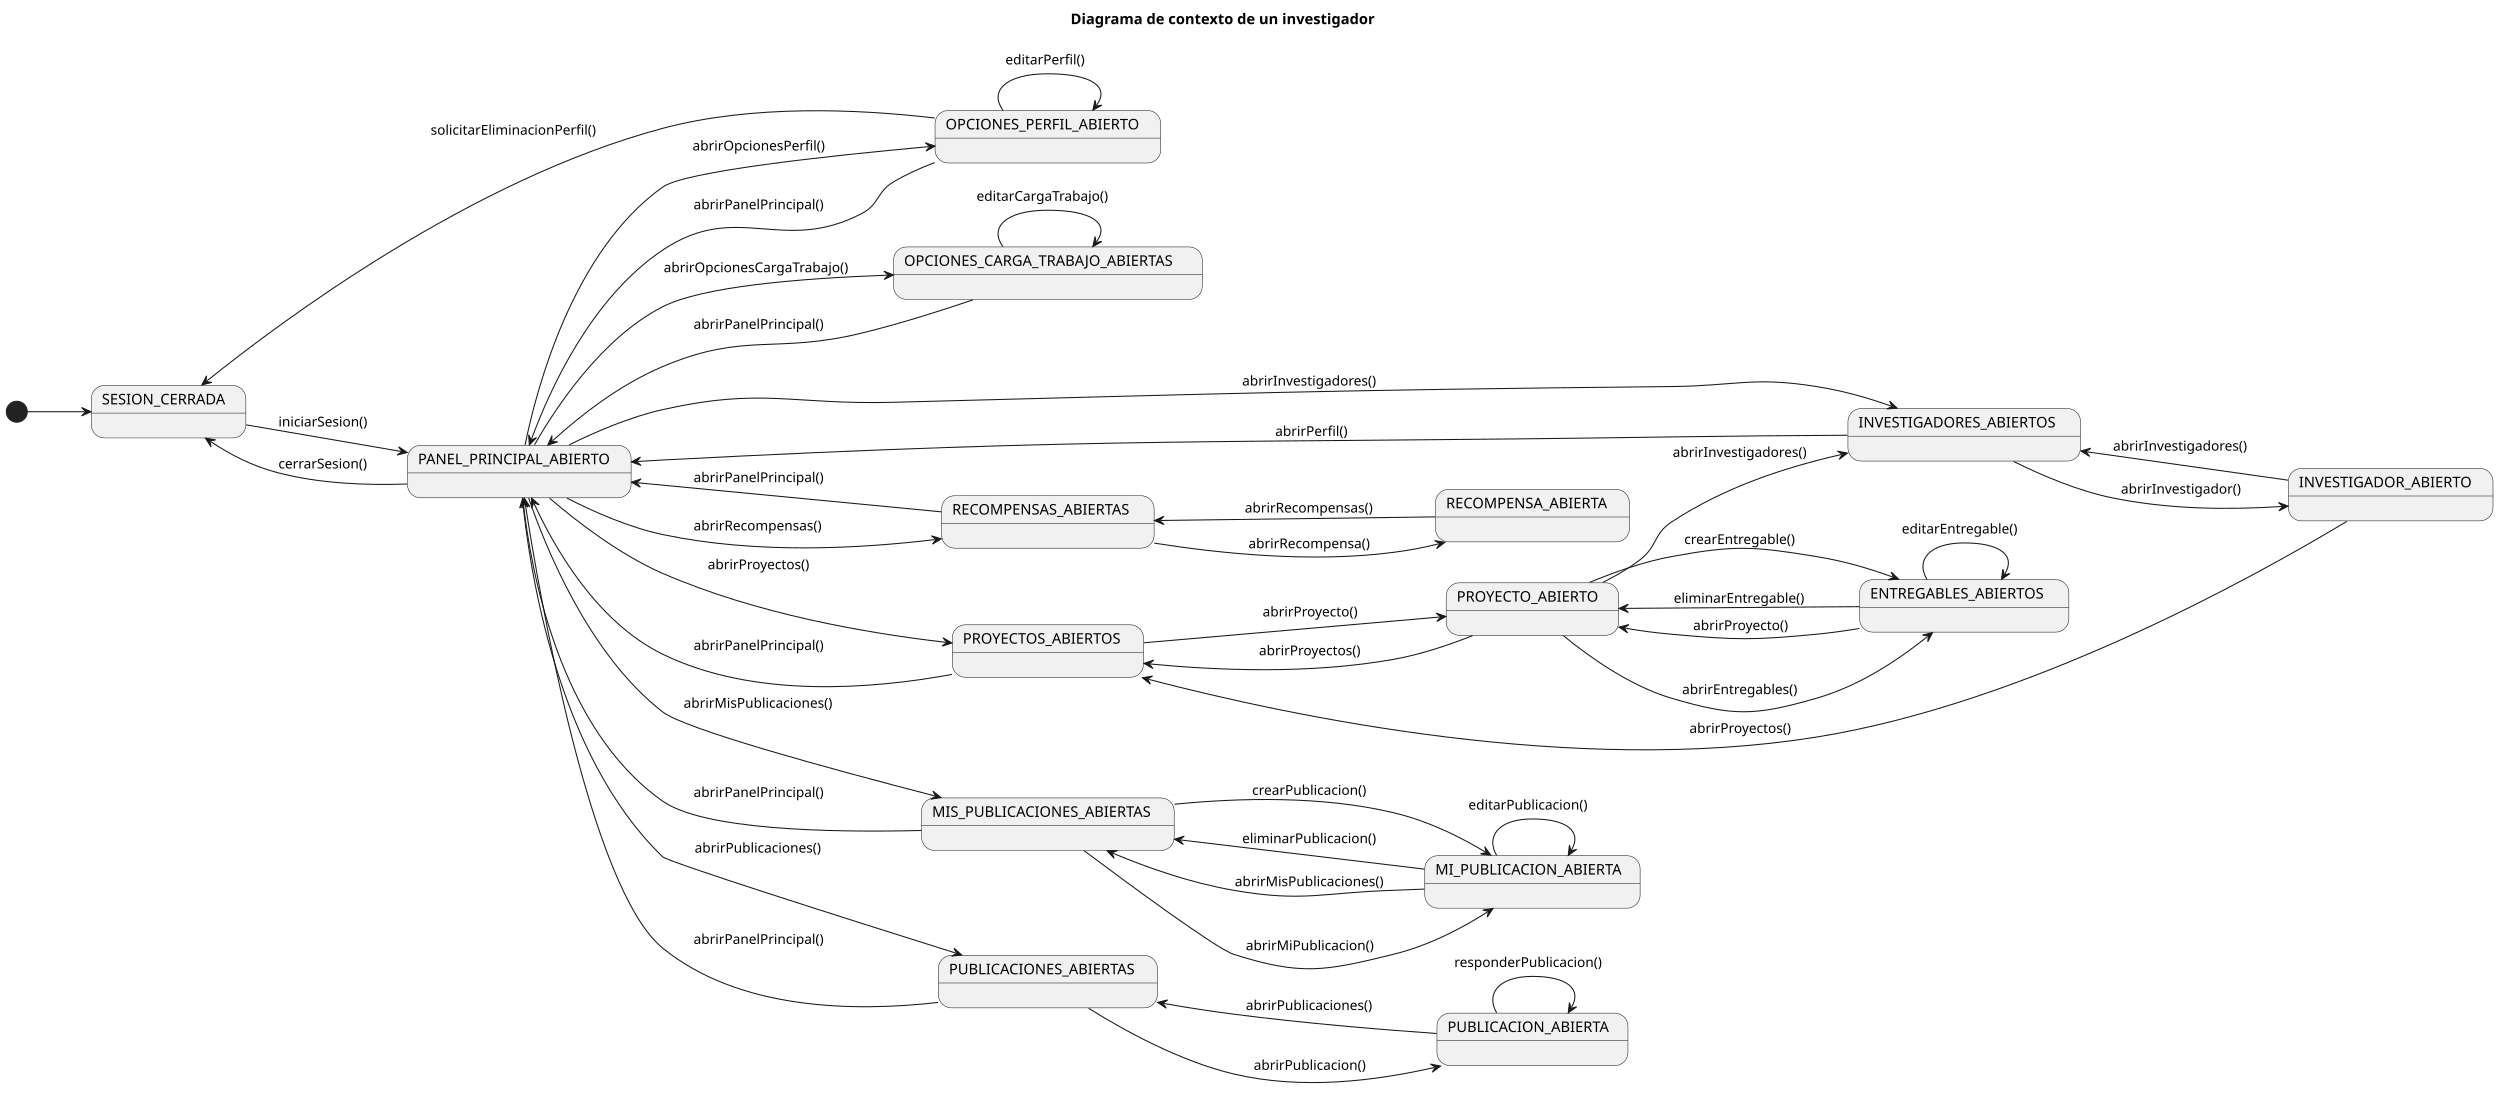
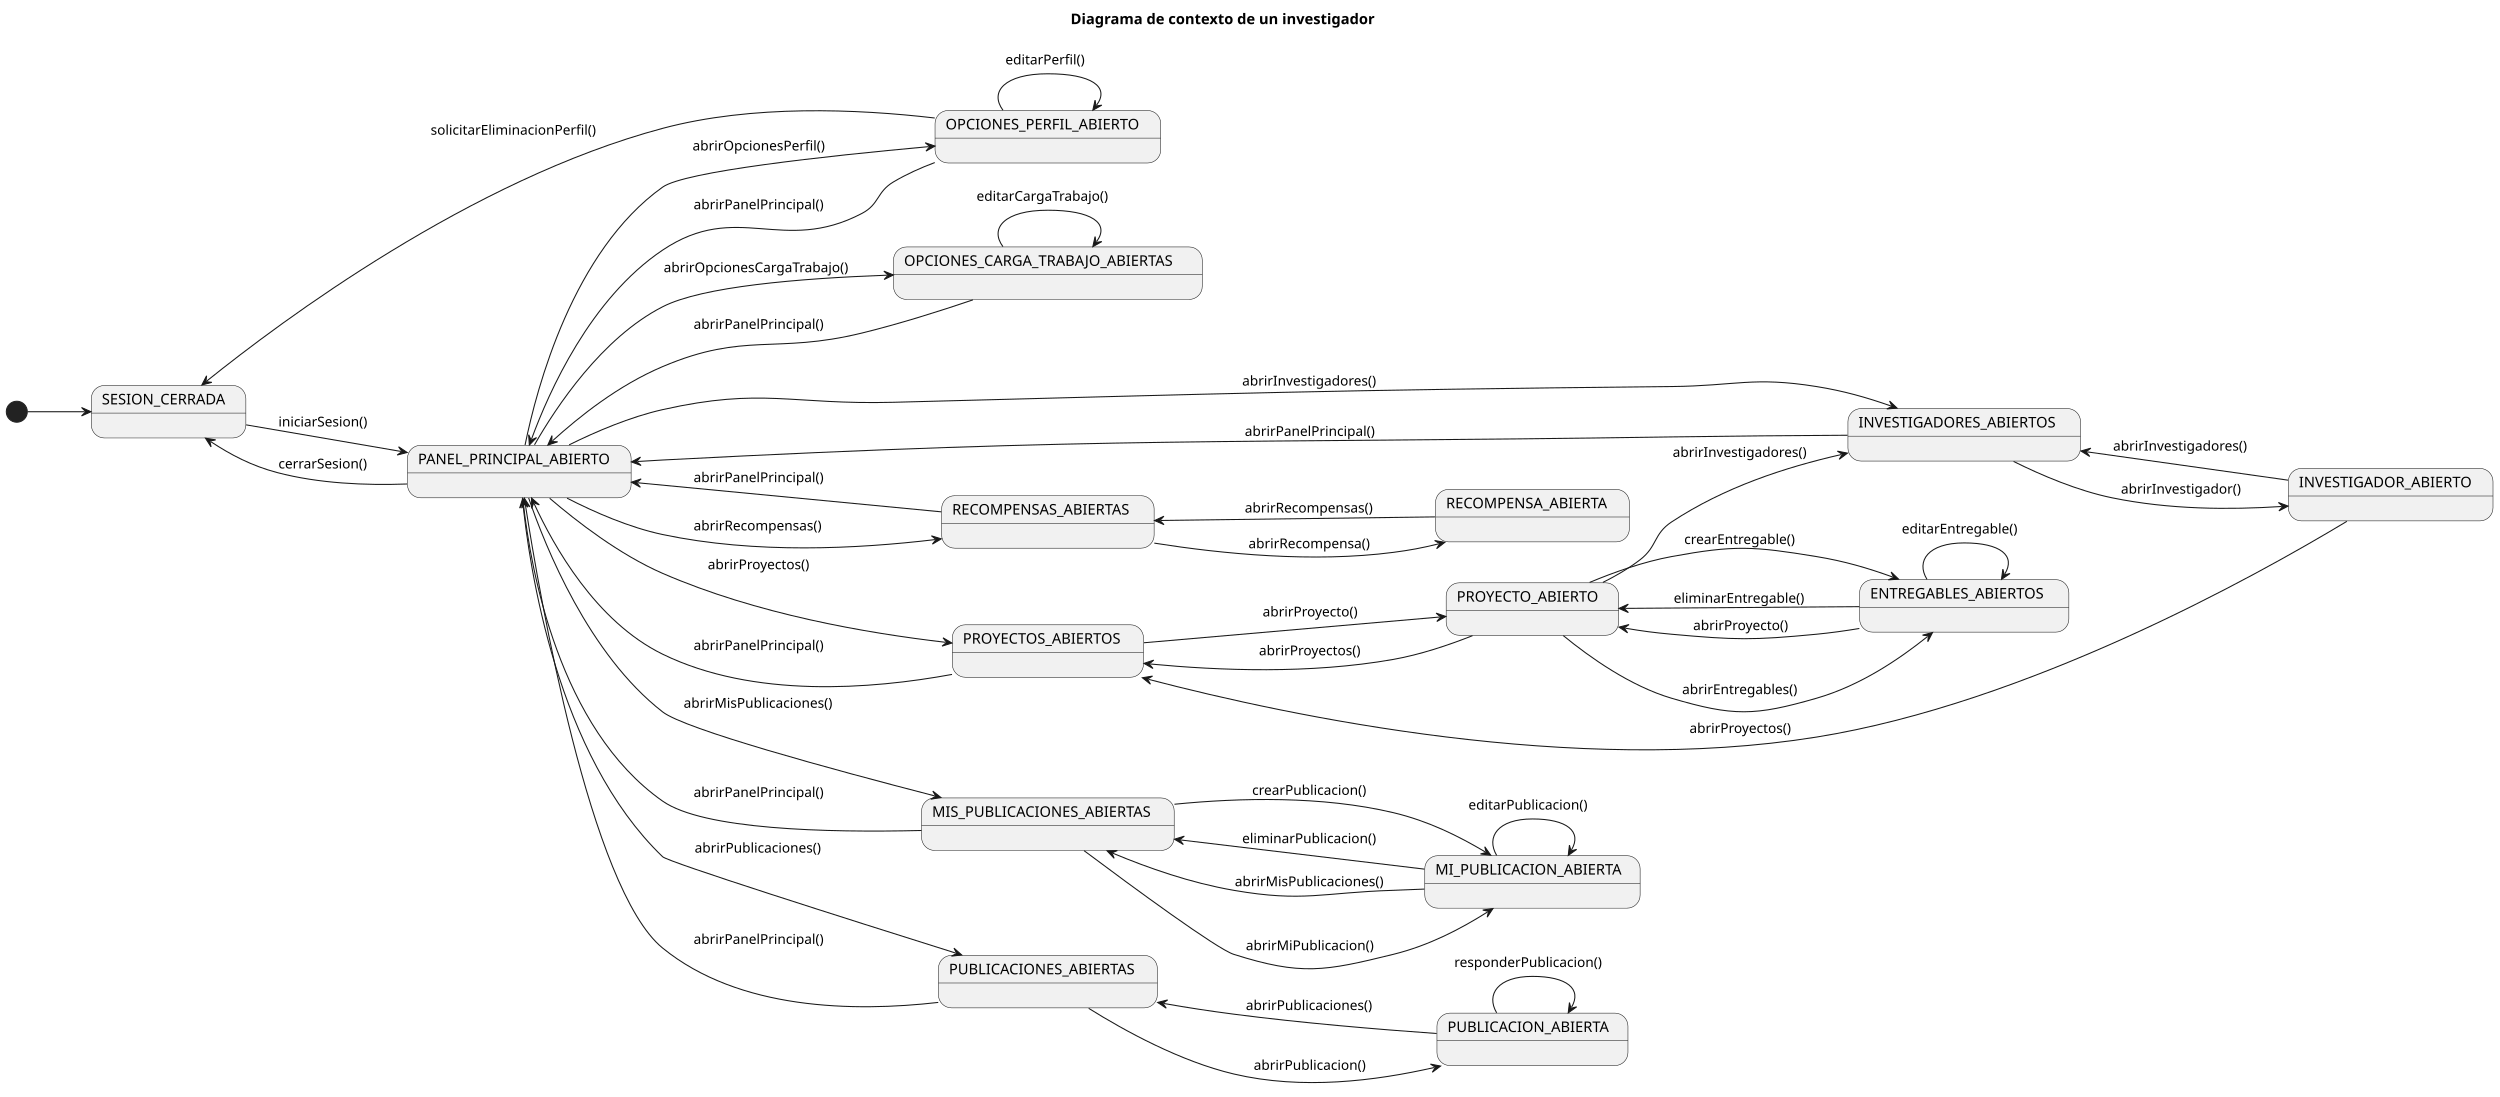
<svg xmlns="http://www.w3.org/2000/svg" contentStyleType="text/css" data-diagram-type="STATE" height="1045px" preserveAspectRatio="none" style="width:2382px;height:1045px;background:#FFFFFF;" version="1.1" viewBox="0 0 2382 1045" width="2382px" zoomAndPan="magnify">
  <defs />
  <g>
    <g class="title" data-source-line="1">
      <text fill="#000000" font-family="sans-serif" font-size="14" font-weight="bold" lengthAdjust="spacing" textLength="328.248" x="1020.041" y="22.995">Diagrama de contexto de un investigador</text>
    </g>
    <ellipse cx="16" cy="392.297" fill="#222222" rx="10" ry="10" style="stroke:#222222;stroke-width:1;" />
    <g id="SESION_CERRADA">
      <rect fill="#F1F1F1" height="50" rx="12.5" ry="12.5" style="stroke:#181818;stroke-width:0.5;" width="147.251" x="87" y="367.297" />
      <line style="stroke:#181818;stroke-width:0.5;" x1="87" x2="234.251" y1="393.594" y2="393.594" />
      <text fill="#000000" font-family="sans-serif" font-size="14" lengthAdjust="spacing" textLength="127.251" x="97" y="385.292">SESION_CERRADA</text>
    </g>
    <g id="PANEL_PRINCIPAL_ABIERTO">
      <rect fill="#F1F1F1" height="50" rx="12.5" ry="12.5" style="stroke:#181818;stroke-width:0.5;" width="213.088" x="388.25" y="424.297" />
      <line style="stroke:#181818;stroke-width:0.5;" x1="388.25" x2="601.338" y1="450.594" y2="450.594" />
      <text fill="#000000" font-family="sans-serif" font-size="14" lengthAdjust="spacing" textLength="193.088" x="398.25" y="442.292">PANEL_PRINCIPAL_ABIERTO</text>
    </g>
    <g id="OPCIONES_PERFIL_ABIERTO">
      <rect fill="#F1F1F1" height="50" rx="12.5" ry="12.5" style="stroke:#181818;stroke-width:0.5;" width="215.043" x="890.91" y="105.297" />
      <line style="stroke:#181818;stroke-width:0.5;" x1="890.91" x2="1105.953" y1="131.594" y2="131.594" />
      <text fill="#000000" font-family="sans-serif" font-size="14" lengthAdjust="spacing" textLength="195.043" x="900.91" y="123.292">OPCIONES_PERFIL_ABIERTO</text>
    </g>
    <g id="OPCIONES_CARGA_TRABAJO_ABIERTAS">
      <rect fill="#F1F1F1" height="50" rx="12.5" ry="12.5" style="stroke:#181818;stroke-width:0.5;" width="294.183" x="851.34" y="235.297" />
      <line style="stroke:#181818;stroke-width:0.5;" x1="851.34" x2="1145.523" y1="261.594" y2="261.594" />
      <text fill="#000000" font-family="sans-serif" font-size="14" lengthAdjust="spacing" textLength="274.183" x="861.34" y="253.292">OPCIONES_CARGA_TRABAJO_ABIERTAS</text>
    </g>
    <g id="PROYECTOS_ABIERTOS">
      <rect fill="#F1F1F1" height="50" rx="12.5" ry="12.5" style="stroke:#181818;stroke-width:0.5;" width="182.162" x="907.35" y="595.297" />
      <line style="stroke:#181818;stroke-width:0.5;" x1="907.35" x2="1089.512" y1="621.594" y2="621.594" />
      <text fill="#000000" font-family="sans-serif" font-size="14" lengthAdjust="spacing" textLength="162.162" x="917.35" y="613.292">PROYECTOS_ABIERTOS</text>
    </g>
    <g id="INVESTIGADORES_ABIERTOS">
      <rect fill="#F1F1F1" height="50" rx="12.5" ry="12.5" style="stroke:#181818;stroke-width:0.5;" width="221.619" x="1760.71" y="389.297" />
      <line style="stroke:#181818;stroke-width:0.5;" x1="1760.71" x2="1982.329" y1="415.594" y2="415.594" />
      <text fill="#000000" font-family="sans-serif" font-size="14" lengthAdjust="spacing" textLength="201.619" x="1770.71" y="407.292">INVESTIGADORES_ABIERTOS</text>
    </g>
    <g id="MIS_PUBLICACIONES_ABIERTAS">
      <rect fill="#F1F1F1" height="50" rx="12.5" ry="12.5" style="stroke:#181818;stroke-width:0.5;" width="240.698" x="878.08" y="760.297" />
      <line style="stroke:#181818;stroke-width:0.5;" x1="878.08" x2="1118.778" y1="786.594" y2="786.594" />
      <text fill="#000000" font-family="sans-serif" font-size="14" lengthAdjust="spacing" textLength="220.698" x="888.08" y="778.292">MIS_PUBLICACIONES_ABIERTAS</text>
    </g>
    <g id="PUBLICACIONES_ABIERTAS">
      <rect fill="#F1F1F1" height="50" rx="12.5" ry="12.5" style="stroke:#181818;stroke-width:0.5;" width="208.603" x="894.13" y="910.297" />
      <line style="stroke:#181818;stroke-width:0.5;" x1="894.13" x2="1102.734" y1="936.594" y2="936.594" />
      <text fill="#000000" font-family="sans-serif" font-size="14" lengthAdjust="spacing" textLength="188.603" x="904.13" y="928.292">PUBLICACIONES_ABIERTAS</text>
    </g>
    <g id="RECOMPENSAS_ABIERTAS">
      <rect fill="#F1F1F1" height="50" rx="12.5" ry="12.5" style="stroke:#181818;stroke-width:0.5;" width="202.458" x="897.2" y="472.297" />
      <line style="stroke:#181818;stroke-width:0.5;" x1="897.2" x2="1099.658" y1="498.594" y2="498.594" />
      <text fill="#000000" font-family="sans-serif" font-size="14" lengthAdjust="spacing" textLength="182.458" x="907.2" y="490.292">RECOMPENSAS_ABIERTAS</text>
    </g>
    <g id="PUBLICACION_ABIERTA">
      <rect fill="#F1F1F1" height="50" rx="12.5" ry="12.5" style="stroke:#181818;stroke-width:0.5;" width="181.984" x="1369.13" y="965.297" />
      <line style="stroke:#181818;stroke-width:0.5;" x1="1369.13" x2="1551.114" y1="991.594" y2="991.594" />
      <text fill="#000000" font-family="sans-serif" font-size="14" lengthAdjust="spacing" textLength="161.984" x="1379.13" y="983.292">PUBLICACION_ABIERTA</text>
    </g>
    <g id="MI_PUBLICACION_ABIERTA">
      <rect fill="#F1F1F1" height="50" rx="12.5" ry="12.5" style="stroke:#181818;stroke-width:0.5;" width="205.192" x="1357.52" y="815.297" />
      <line style="stroke:#181818;stroke-width:0.5;" x1="1357.52" x2="1562.712" y1="841.594" y2="841.594" />
      <text fill="#000000" font-family="sans-serif" font-size="14" lengthAdjust="spacing" textLength="185.192" x="1367.52" y="833.292">MI_PUBLICACION_ABIERTA</text>
    </g>
    <g id="PROYECTO_ABIERTO">
      <rect fill="#F1F1F1" height="50" rx="12.5" ry="12.5" style="stroke:#181818;stroke-width:0.5;" width="164.389" x="1377.92" y="555.297" />
      <line style="stroke:#181818;stroke-width:0.5;" x1="1377.92" x2="1542.309" y1="581.594" y2="581.594" />
      <text fill="#000000" font-family="sans-serif" font-size="14" lengthAdjust="spacing" textLength="144.389" x="1387.92" y="573.292">PROYECTO_ABIERTO</text>
    </g>
    <g id="RECOMPENSA_ABIERTA">
      <rect fill="#F1F1F1" height="50" rx="12.5" ry="12.5" style="stroke:#181818;stroke-width:0.5;" width="184.685" x="1367.78" y="466.297" />
      <line style="stroke:#181818;stroke-width:0.5;" x1="1367.78" x2="1552.465" y1="492.594" y2="492.594" />
      <text fill="#000000" font-family="sans-serif" font-size="14" lengthAdjust="spacing" textLength="164.685" x="1377.78" y="484.292">RECOMPENSA_ABIERTA</text>
    </g>
    <g id="ENTREGABLES_ABIERTOS">
      <rect fill="#F1F1F1" height="50" rx="12.5" ry="12.5" style="stroke:#181818;stroke-width:0.5;" width="199.348" x="1771.85" y="552.297" />
      <line style="stroke:#181818;stroke-width:0.5;" x1="1771.85" x2="1971.198" y1="578.594" y2="578.594" />
      <text fill="#000000" font-family="sans-serif" font-size="14" lengthAdjust="spacing" textLength="179.348" x="1781.85" y="570.292">ENTREGABLES_ABIERTOS</text>
    </g>
    <g id="INVESTIGADOR_ABIERTO">
      <rect fill="#F1F1F1" height="50" rx="12.5" ry="12.5" style="stroke:#181818;stroke-width:0.5;" width="195" x="2180.33" y="446.297" />
      <line style="stroke:#181818;stroke-width:0.5;" x1="2180.33" x2="2375.33" y1="472.594" y2="472.594" />
      <text fill="#000000" font-family="sans-serif" font-size="14" lengthAdjust="spacing" textLength="175" x="2190.33" y="464.292">INVESTIGADOR_ABIERTO</text>
    </g>
    <g class="link" data-entity-1=".start." data-entity-2="SESION_CERRADA" data-link-type="dependency" data-source-line="5" data-uid="lnk4" id="link_.start._SESION_CERRADA">
      <path d="M26.36,392.297 C39,392.297 56.73,392.297 80.69,392.297" fill="none" id="*start*-to-SESION_CERRADA" style="stroke:#181818;stroke-width:1;" />
      <polygon fill="#181818" points="86.69,392.297,77.69,388.297,81.69,392.297,77.69,396.297,86.69,392.297" style="stroke:#181818;stroke-width:1;" />
    </g>
    <g class="link" data-entity-1="SESION_CERRADA" data-entity-2="PANEL_PRINCIPAL_ABIERTO" data-link-type="dependency" data-source-line="6" data-uid="lnk6" id="link_SESION_CERRADA_PANEL_PRINCIPAL_ABIERTO">
      <path d="M234.52,404.807 C279.5,412.527 332.036,421.543 382.056,430.123" fill="none" id="SESION_CERRADA-to-PANEL_PRINCIPAL_ABIERTO" style="stroke:#181818;stroke-width:1;" />
      <polygon fill="#181818" points="387.97,431.137,379.776,425.673,383.042,430.292,378.423,433.558,387.97,431.137" style="stroke:#181818;stroke-width:1;" />
      <text fill="#000000" font-family="sans-serif" font-size="13" lengthAdjust="spacing" textLength="92.504" x="265.25" y="406.364">iniciarSesion()</text>
    </g>
    <g class="link" data-entity-1="PANEL_PRINCIPAL_ABIERTO" data-entity-2="SESION_CERRADA" data-link-type="dependency" data-source-line="7" data-uid="lnk7" id="link_PANEL_PRINCIPAL_ABIERTO_SESION_CERRADA">
      <path d="M387.79,461.157 C348.42,462.597 303.76,460.687 264.25,450.297 C239.71,443.847 219.876,433.329 200.786,420.799" fill="none" id="PANEL_PRINCIPAL_ABIERTO-to-SESION_CERRADA" style="stroke:#181818;stroke-width:1;" />
      <polygon fill="#181818" points="195.77,417.507,201.099,425.789,199.95,420.25,205.489,419.101,195.77,417.507" style="stroke:#181818;stroke-width:1;" />
      <text fill="#000000" font-family="sans-serif" font-size="13" lengthAdjust="spacing" textLength="92.117" x="265.25" y="446.364">cerrarSesion()</text>
    </g>
    <g class="link" data-entity-1="PANEL_PRINCIPAL_ABIERTO" data-entity-2="OPCIONES_PERFIL_ABIERTO" data-link-type="dependency" data-source-line="9" data-uid="lnk9" id="link_PANEL_PRINCIPAL_ABIERTO_OPCIONES_PERFIL_ABIERTO">
      <path d="M500.28,424.007 C511.46,369.087 546.06,239.017 631.34,178.297 C652.26,163.407 784.465,148.893 884.905,139.713" fill="none" id="PANEL_PRINCIPAL_ABIERTO-to-OPCIONES_PERFIL_ABIERTO" style="stroke:#181818;stroke-width:1;" />
      <polygon fill="#181818" points="890.88,139.167,881.553,136.003,885.901,139.622,882.281,143.969,890.88,139.167" style="stroke:#181818;stroke-width:1;" />
      <text fill="#000000" font-family="sans-serif" font-size="13" lengthAdjust="spacing" textLength="133.853" x="659.84" y="143.364">abrirOpcionesPerfil()</text>
    </g>
    <g class="link" data-entity-1="OPCIONES_PERFIL_ABIERTO" data-entity-2="PANEL_PRINCIPAL_ABIERTO" data-link-type="dependency" data-source-line="21" data-uid="lnk24" id="link_OPCIONES_PERFIL_ABIERTO_PANEL_PRINCIPAL_ABIERTO">
      <path d="M890.64,154.897 C876.96,159.997 863.5,166.077 851.34,173.297 C835.13,182.927 838.03,194.527 821.34,203.297 C745.33,243.237 702.64,190.457 631.34,238.297 C562.46,284.517 523.117,373.158 506.428,418.378" fill="none" id="OPCIONES_PERFIL_ABIERTO-to-PANEL_PRINCIPAL_ABIERTO" style="stroke:#181818;stroke-width:1;" />
      <polygon fill="#181818" points="504.35,424.007,511.219,416.949,506.081,419.316,503.714,414.179,504.35,424.007" style="stroke:#181818;stroke-width:1;" />
      <text fill="#000000" font-family="sans-serif" font-size="13" lengthAdjust="spacing" textLength="131.942" x="660.84" y="199.364">abrirPanelPrincipal()</text>
    </g>
    <g class="link" data-entity-1="PANEL_PRINCIPAL_ABIERTO" data-entity-2="OPCIONES_CARGA_TRABAJO_ABIERTAS" data-link-type="dependency" data-source-line="10" data-uid="lnk11" id="link_PANEL_PRINCIPAL_ABIERTO_OPCIONES_CARGA_TRABAJO_ABIERTAS">
      <path d="M509.28,423.807 C530.07,387.447 573.64,321.817 631.34,292.297 C669.11,272.977 760.454,265.317 845.264,262.197" fill="none" id="PANEL_PRINCIPAL_ABIERTO-to-OPCIONES_CARGA_TRABAJO_ABIERTAS" style="stroke:#181818;stroke-width:1;" />
      <polygon fill="#181818" points="851.26,261.977,842.119,258.31,846.263,262.161,842.413,266.305,851.26,261.977" style="stroke:#181818;stroke-width:1;" />
      <text fill="#000000" font-family="sans-serif" font-size="13" lengthAdjust="spacing" textLength="188.513" x="632.34" y="259.364">abrirOpcionesCargaTrabajo()</text>
    </g>
    <g class="link" data-entity-1="OPCIONES_CARGA_TRABAJO_ABIERTAS" data-entity-2="PANEL_PRINCIPAL_ABIERTO" data-link-type="dependency" data-source-line="24" data-uid="lnk26" id="link_OPCIONES_CARGA_TRABAJO_ABIERTAS_PANEL_PRINCIPAL_ABIERTO">
      <path d="M926.99,285.707 C895.05,296.557 856.61,308.667 821.34,317.297 C738.16,337.647 710.17,315.857 631.34,349.297 C589.07,367.227 552.118,396.75 526.418,420.02" fill="none" id="OPCIONES_CARGA_TRABAJO_ABIERTAS-to-PANEL_PRINCIPAL_ABIERTO" style="stroke:#181818;stroke-width:1;" />
      <polygon fill="#181818" points="521.97,424.047,531.326,420.971,525.676,420.691,525.957,415.041,521.97,424.047" style="stroke:#181818;stroke-width:1;" />
      <text fill="#000000" font-family="sans-serif" font-size="13" lengthAdjust="spacing" textLength="131.942" x="660.84" y="313.364">abrirPanelPrincipal()</text>
    </g>
    <g class="link" data-entity-1="PANEL_PRINCIPAL_ABIERTO" data-entity-2="PROYECTOS_ABIERTOS" data-link-type="dependency" data-source-line="11" data-uid="lnk13" id="link_PANEL_PRINCIPAL_ABIERTO_PROYECTOS_ABIERTOS">
      <path d="M523.74,474.757 C549.72,497.037 590.47,528.527 631.34,546.297 C720.53,585.097 824.93,603.143 901.03,612.003" fill="none" id="PANEL_PRINCIPAL_ABIERTO-to-PROYECTOS_ABIERTOS" style="stroke:#181818;stroke-width:1;" />
      <polygon fill="#181818" points="906.99,612.697,898.513,607.683,902.024,612.119,897.588,615.629,906.99,612.697" style="stroke:#181818;stroke-width:1;" />
      <text fill="#000000" font-family="sans-serif" font-size="13" lengthAdjust="spacing" textLength="104.463" x="674.34" y="542.364">abrirProyectos()</text>
    </g>
    <g class="link" data-entity-1="PROYECTOS_ABIERTOS" data-entity-2="PANEL_PRINCIPAL_ABIERTO" data-link-type="dependency" data-source-line="39" data-uid="lnk41" id="link_PROYECTOS_ABIERTOS_PANEL_PRINCIPAL_ABIERTO">
      <path d="M907.09,642.597 C829.82,656.787 717.71,665.507 631.34,623.297 C567.52,592.117 527.534,520.215 508.964,479.975" fill="none" id="PROYECTOS_ABIERTOS-to-PANEL_PRINCIPAL_ABIERTO" style="stroke:#181818;stroke-width:1;" />
      <polygon fill="#181818" points="506.45,474.527,506.589,484.375,508.545,479.067,513.853,481.023,506.45,474.527" style="stroke:#181818;stroke-width:1;" />
      <text fill="#000000" font-family="sans-serif" font-size="13" lengthAdjust="spacing" textLength="131.942" x="660.84" y="619.364">abrirPanelPrincipal()</text>
    </g>
    <g class="link" data-entity-1="PANEL_PRINCIPAL_ABIERTO" data-entity-2="INVESTIGADORES_ABIERTOS" data-link-type="dependency" data-source-line="12" data-uid="lnk15" id="link_PANEL_PRINCIPAL_ABIERTO_INVESTIGADORES_ABIERTOS">
      <path d="M542.29,423.837 C567.78,411.227 600.42,397.257 631.34,390.297 C726.78,368.837 753.54,385.847 851.34,383.297 C1180.79,374.727 1263.16,371.637 1592.71,368.297 C1654.04,367.677 1670.15,358.597 1730.71,368.297 C1756.45,372.427 1778.208,378.582 1801.888,386.882" fill="none" id="PANEL_PRINCIPAL_ABIERTO-to-INVESTIGADORES_ABIERTOS" style="stroke:#181818;stroke-width:1;" />
      <polygon fill="#181818" points="1807.55,388.867,1800.38,382.115,1802.832,387.213,1797.734,389.665,1807.55,388.867" style="stroke:#181818;stroke-width:1;" />
      <text fill="#000000" font-family="sans-serif" font-size="13" lengthAdjust="spacing" textLength="136.449" x="1183.52" y="367.364">abrirInvestigadores()</text>
    </g>
    <g class="link" data-entity-1="INVESTIGADORES_ABIERTOS" data-entity-2="PANEL_PRINCIPAL_ABIERTO" data-link-type="dependency" data-source-line="56" data-uid="lnk56" id="link_INVESTIGADORES_ABIERTOS_PANEL_PRINCIPAL_ABIERTO">
      <path d="M1760.34,414.697 C1709.33,414.977 1647.93,415.467 1592.71,416.297 C1165.37,422.727 1058.15,416.117 631.34,438.297 C621.67,438.797 617.606,439.016 607.556,439.706" fill="none" id="INVESTIGADORES_ABIERTOS-to-PANEL_PRINCIPAL_ABIERTO" style="stroke:#181818;stroke-width:1;" />
      <polygon fill="#181818" points="601.57,440.117,610.823,443.491,606.558,439.774,610.275,435.51,601.57,440.117" style="stroke:#181818;stroke-width:1;" />
-       <text fill="#000000" font-family="sans-serif" font-size="13" lengthAdjust="spacing" textLength="73.645" x="1215.02" y="415.364">abrirPerfil()</text>
+       <text fill="#000000" font-family="sans-serif" font-size="13" lengthAdjust="spacing" textLength="131.942" x="1186.02" y="415.364">abrirPanelPrincipal()</text>
    </g>
    <g class="link" data-entity-1="PANEL_PRINCIPAL_ABIERTO" data-entity-2="MIS_PUBLICACIONES_ABIERTAS" data-link-type="dependency" data-source-line="13" data-uid="lnk17" id="link_PANEL_PRINCIPAL_ABIERTO_MIS_PUBLICACIONES_ABIERTAS">
      <path d="M503.71,474.507 C519.85,521.757 561.1,623.747 631.34,678.297 C652.68,694.877 789.871,732.326 890.681,758.366" fill="none" id="PANEL_PRINCIPAL_ABIERTO-to-MIS_PUBLICACIONES_ABIERTAS" style="stroke:#181818;stroke-width:1;" />
      <polygon fill="#181818" points="896.49,759.867,888.776,753.743,891.649,758.616,886.776,761.489,896.49,759.867" style="stroke:#181818;stroke-width:1;" />
      <text fill="#000000" font-family="sans-serif" font-size="13" lengthAdjust="spacing" textLength="150.655" x="651.34" y="674.364">abrirMisPublicaciones()</text>
    </g>
    <g class="link" data-entity-1="MIS_PUBLICACIONES_ABIERTAS" data-entity-2="PANEL_PRINCIPAL_ABIERTO" data-link-type="dependency" data-source-line="35" data-uid="lnk37" id="link_MIS_PUBLICACIONES_ABIERTAS_PANEL_PRINCIPAL_ABIERTO">
      <path d="M878,791.287 C786.64,793.487 669.98,790.397 631.34,763.297 C532.42,693.917 505.789,542.388 498.76,480.708" fill="none" id="MIS_PUBLICACIONES_ABIERTAS-to-PANEL_PRINCIPAL_ABIERTO" style="stroke:#181818;stroke-width:1;" />
      <polygon fill="#181818" points="498.08,474.747,495.125,484.142,498.646,479.715,503.073,483.236,498.08,474.747" style="stroke:#181818;stroke-width:1;" />
      <text fill="#000000" font-family="sans-serif" font-size="13" lengthAdjust="spacing" textLength="131.942" x="660.84" y="759.364">abrirPanelPrincipal()</text>
    </g>
    <g class="link" data-entity-1="PANEL_PRINCIPAL_ABIERTO" data-entity-2="PUBLICACIONES_ABIERTAS" data-link-type="dependency" data-source-line="14" data-uid="lnk19" id="link_PANEL_PRINCIPAL_ABIERTO_PUBLICACIONES_ABIERTAS">
      <path d="M497.74,474.737 C504.17,540.777 530.47,719.337 631.34,816.297 C636.68,821.427 804.396,874.707 910.606,908.097" fill="none" id="PANEL_PRINCIPAL_ABIERTO-to-PUBLICACIONES_ABIERTAS" style="stroke:#181818;stroke-width:1;" />
      <polygon fill="#181818" points="916.33,909.897,908.944,903.382,911.56,908.397,906.545,911.014,916.33,909.897" style="stroke:#181818;stroke-width:1;" />
      <text fill="#000000" font-family="sans-serif" font-size="13" lengthAdjust="spacing" textLength="129.054" x="661.84" y="812.364">abrirPublicaciones()</text>
    </g>
    <g class="link" data-entity-1="PUBLICACIONES_ABIERTAS" data-entity-2="PANEL_PRINCIPAL_ABIERTO" data-link-type="dependency" data-source-line="29" data-uid="lnk31" id="link_PUBLICACIONES_ABIERTAS_PANEL_PRINCIPAL_ABIERTO">
      <path d="M893.97,955.107 C813.58,964.307 703.91,962.457 631.34,903.297 C562.4,847.107 514.135,567.815 500.525,480.605" fill="none" id="PUBLICACIONES_ABIERTAS-to-PANEL_PRINCIPAL_ABIERTO" style="stroke:#181818;stroke-width:1;" />
      <polygon fill="#181818" points="499.6,474.677,497.036,484.186,500.371,479.617,504.94,482.952,499.6,474.677" style="stroke:#181818;stroke-width:1;" />
      <text fill="#000000" font-family="sans-serif" font-size="13" lengthAdjust="spacing" textLength="131.942" x="660.84" y="899.364">abrirPanelPrincipal()</text>
    </g>
    <g class="link" data-entity-1="PANEL_PRINCIPAL_ABIERTO" data-entity-2="RECOMPENSAS_ABIERTAS" data-link-type="dependency" data-source-line="15" data-uid="lnk21" id="link_PANEL_PRINCIPAL_ABIERTO_RECOMPENSAS_ABIERTAS">
      <path d="M540.31,474.657 C566.02,487.837 599.49,502.567 631.34,509.297 C719.69,527.977 816.702,522.955 890.892,514.135" fill="none" id="PANEL_PRINCIPAL_ABIERTO-to-RECOMPENSAS_ABIERTAS" style="stroke:#181818;stroke-width:1;" />
      <polygon fill="#181818" points="896.85,513.427,887.441,510.517,891.885,514.017,888.385,518.461,896.85,513.427" style="stroke:#181818;stroke-width:1;" />
      <text fill="#000000" font-family="sans-serif" font-size="13" lengthAdjust="spacing" textLength="131.46" x="660.84" y="505.364">abrirRecompensas()</text>
    </g>
    <g class="link" data-entity-1="RECOMPENSAS_ABIERTAS" data-entity-2="PANEL_PRINCIPAL_ABIERTO" data-link-type="dependency" data-source-line="43" data-uid="lnk45" id="link_RECOMPENSAS_ABIERTAS_PANEL_PRINCIPAL_ABIERTO">
      <path d="M896.93,487.687 C811.31,479.487 694.633,468.329 607.543,459.989" fill="none" id="RECOMPENSAS_ABIERTAS-to-PANEL_PRINCIPAL_ABIERTO" style="stroke:#181818;stroke-width:1;" />
      <polygon fill="#181818" points="601.57,459.417,610.148,464.257,606.547,459.894,610.91,456.293,601.57,459.417" style="stroke:#181818;stroke-width:1;" />
      <text fill="#000000" font-family="sans-serif" font-size="13" lengthAdjust="spacing" textLength="131.942" x="660.84" y="459.364">abrirPanelPrincipal()</text>
    </g>
    <g class="link" data-entity-1="OPCIONES_PERFIL_ABIERTO" data-entity-2="OPCIONES_PERFIL_ABIERTO" data-link-type="dependency" data-source-line="19" data-uid="lnk22" id="link_OPCIONES_PERFIL_ABIERTO_OPCIONES_PERFIL_ABIERTO">
      <path d="M955.61,105.017 C942.63,87.527 956.91,70.297 998.43,70.297 C1039.95,70.297 1057.806,82.709 1044.826,100.199" fill="none" id="OPCIONES_PERFIL_ABIERTO-to-OPCIONES_PERFIL_ABIERTO" style="stroke:#181818;stroke-width:1;" />
      <polygon fill="#181818" points="1041.25,105.017,1049.826,100.174,1044.23,101.002,1043.401,95.406,1041.25,105.017" style="stroke:#181818;stroke-width:1;" />
      <text fill="#000000" font-family="sans-serif" font-size="13" lengthAdjust="spacing" textLength="81.396" x="957.93" y="61.364">editarPerfil()</text>
    </g>
    <g class="link" data-entity-1="OPCIONES_PERFIL_ABIERTO" data-entity-2="SESION_CERRADA" data-link-type="dependency" data-source-line="20" data-uid="lnk23" id="link_OPCIONES_PERFIL_ABIERTO_SESION_CERRADA">
      <path d="M890.62,112.437 C816.58,103.797 716.41,99.587 631.34,122.297 C448.9,170.997 268.425,305.596 196.995,363.046" fill="none" id="OPCIONES_PERFIL_ABIERTO-to-SESION_CERRADA" style="stroke:#181818;stroke-width:1;" />
      <polygon fill="#181818" points="192.32,366.807,201.84,364.283,196.216,363.673,196.826,358.049,192.32,366.807" style="stroke:#181818;stroke-width:1;" />
      <text fill="#000000" font-family="sans-serif" font-size="13" lengthAdjust="spacing" textLength="169.114" x="410.29" y="128.364">solicitarEliminacionPerfil()</text>
    </g>
    <g class="link" data-entity-1="OPCIONES_CARGA_TRABAJO_ABIERTAS" data-entity-2="OPCIONES_CARGA_TRABAJO_ABIERTAS" data-link-type="dependency" data-source-line="23" data-uid="lnk25" id="link_OPCIONES_CARGA_TRABAJO_ABIERTAS_OPCIONES_CARGA_TRABAJO_ABIERTAS">
      <path d="M955.61,235.017 C942.63,217.527 956.91,200.297 998.43,200.297 C1039.95,200.297 1057.806,212.709 1044.826,230.199" fill="none" id="OPCIONES_CARGA_TRABAJO_ABIERTAS-to-OPCIONES_CARGA_TRABAJO_ABIERTAS" style="stroke:#181818;stroke-width:1;" />
      <polygon fill="#181818" points="1041.25,235.017,1049.826,230.173,1044.23,231.002,1043.401,225.406,1041.25,235.017" style="stroke:#181818;stroke-width:1;" />
      <text fill="#000000" font-family="sans-serif" font-size="13" lengthAdjust="spacing" textLength="136.056" x="930.43" y="191.364">editarCargaTrabajo()</text>
    </g>
    <g class="link" data-entity-1="PUBLICACIONES_ABIERTAS" data-entity-2="PUBLICACION_ABIERTA" data-link-type="dependency" data-source-line="26" data-uid="lnk28" id="link_PUBLICACIONES_ABIERTAS_PUBLICACION_ABIERTA">
      <path d="M1037.29,960.737 C1071.67,982.207 1124.63,1011.287 1175.52,1023.297 C1240.65,1038.667 1310.1,1029.979 1366.74,1017.079" fill="none" id="PUBLICACIONES_ABIERTAS-to-PUBLICACION_ABIERTA" style="stroke:#181818;stroke-width:1;" />
      <polygon fill="#181818" points="1372.59,1015.747,1362.926,1013.845,1367.715,1016.857,1364.703,1021.646,1372.59,1015.747" style="stroke:#181818;stroke-width:1;" />
      <text fill="#000000" font-family="sans-serif" font-size="13" lengthAdjust="spacing" textLength="114.283" x="1194.52" y="1019.364">abrirPublicacion()</text>
    </g>
    <g class="link" data-entity-1="PUBLICACION_ABIERTA" data-entity-2="PUBLICACIONES_ABIERTAS" data-link-type="dependency" data-source-line="28" data-uid="lnk30" id="link_PUBLICACION_ABIERTA_PUBLICACIONES_ABIERTAS">
      <path d="M1368.85,984.737 C1313.02,980.787 1239.95,974.677 1175.52,966.297 C1151.97,963.237 1132.682,960.26 1108.922,956.15" fill="none" id="PUBLICACION_ABIERTA-to-PUBLICACIONES_ABIERTAS" style="stroke:#181818;stroke-width:1;" />
      <polygon fill="#181818" points="1103.01,955.127,1111.197,960.602,1107.937,955.979,1112.56,952.719,1103.01,955.127" style="stroke:#181818;stroke-width:1;" />
      <text fill="#000000" font-family="sans-serif" font-size="13" lengthAdjust="spacing" textLength="129.054" x="1187.02" y="962.364">abrirPublicaciones()</text>
    </g>
    <g class="link" data-entity-1="PUBLICACION_ABIERTA" data-entity-2="PUBLICACION_ABIERTA" data-link-type="dependency" data-source-line="27" data-uid="lnk29" id="link_PUBLICACION_ABIERTA_PUBLICACION_ABIERTA">
      <path d="M1426.01,965.017 C1415.67,947.527 1427.04,930.297 1460.12,930.297 C1493.19,930.297 1507.611,942.361 1497.281,959.851" fill="none" id="PUBLICACION_ABIERTA-to-PUBLICACION_ABIERTA" style="stroke:#181818;stroke-width:1;" />
      <polygon fill="#181818" points="1494.23,965.017,1502.251,959.302,1496.773,960.712,1495.363,955.233,1494.23,965.017" style="stroke:#181818;stroke-width:1;" />
      <text fill="#000000" font-family="sans-serif" font-size="13" lengthAdjust="spacing" textLength="149.919" x="1385.62" y="921.364">responderPublicacion()</text>
    </g>
    <g class="link" data-entity-1="MIS_PUBLICACIONES_ABIERTAS" data-entity-2="MI_PUBLICACION_ABIERTA" data-link-type="dependency" data-source-line="31" data-uid="lnk33" id="link_MIS_PUBLICACIONES_ABIERTAS_MI_PUBLICACION_ABIERTA">
      <path d="M1032.92,810.547 C1079.39,845.307 1159.53,904.237 1175.52,909.297 C1239.92,929.697 1261.93,925.457 1327.52,909.297 C1361.84,900.847 1392.034,884.875 1417.414,868.885" fill="none" id="MIS_PUBLICACIONES_ABIERTAS-to-MI_PUBLICACION_ABIERTA" style="stroke:#181818;stroke-width:1;" />
      <polygon fill="#181818" points="1422.49,865.687,1412.743,867.1,1418.26,868.352,1417.007,873.869,1422.49,865.687" style="stroke:#181818;stroke-width:1;" />
      <text fill="#000000" font-family="sans-serif" font-size="13" lengthAdjust="spacing" textLength="129.111" x="1187.02" y="905.364">abrirMiPublicacion()</text>
    </g>
    <g class="link" data-entity-1="MIS_PUBLICACIONES_ABIERTAS" data-entity-2="MI_PUBLICACION_ABIERTA" data-link-type="dependency" data-source-line="32" data-uid="lnk34" id="link_MIS_PUBLICACIONES_ABIERTAS_MI_PUBLICACION_ABIERTA">
      <path d="M1119,766.287 C1181.86,760.037 1259.72,758.247 1327.52,774.297 C1360.73,782.157 1389.935,796.696 1415.215,811.756" fill="none" id="MIS_PUBLICACIONES_ABIERTAS-to-MI_PUBLICACION_ABIERTA-1" style="stroke:#181818;stroke-width:1;" />
      <polygon fill="#181818" points="1420.37,814.827,1414.685,806.784,1416.074,812.268,1410.591,813.657,1420.37,814.827" style="stroke:#181818;stroke-width:1;" />
      <text fill="#000000" font-family="sans-serif" font-size="13" lengthAdjust="spacing" textLength="117.565" x="1193.02" y="757.364">crearPublicacion()</text>
    </g>
    <g class="link" data-entity-1="MI_PUBLICACION_ABIERTA" data-entity-2="MIS_PUBLICACIONES_ABIERTAS" data-link-type="dependency" data-source-line="34" data-uid="lnk36" id="link_MI_PUBLICACION_ABIERTA_MIS_PUBLICACIONES_ABIERTAS">
      <path d="M1357.27,828.117 C1286.88,819.687 1198.918,809.17 1124.967,800.32" fill="none" id="MI_PUBLICACION_ABIERTA-to-MIS_PUBLICACIONES_ABIERTAS" style="stroke:#181818;stroke-width:1;" />
      <polygon fill="#181818" points="1119.01,799.607,1127.471,804.648,1123.975,800.201,1128.421,796.705,1119.01,799.607" style="stroke:#181818;stroke-width:1;" />
      <text fill="#000000" font-family="sans-serif" font-size="13" lengthAdjust="spacing" textLength="136.811" x="1183.52" y="803.364">eliminarPublicacion()</text>
    </g>
    <g class="link" data-entity-1="MI_PUBLICACION_ABIERTA" data-entity-2="MIS_PUBLICACIONES_ABIERTAS" data-link-type="dependency" data-source-line="36" data-uid="lnk38" id="link_MI_PUBLICACION_ABIERTA_MIS_PUBLICACIONES_ABIERTAS">
      <path d="M1357.13,847.117 C1347.13,847.597 1337.13,848.007 1327.52,848.297 C1260,850.347 1242.08,859.847 1175.52,848.297 C1133.77,841.057 1094.369,827.133 1060.339,812.963" fill="none" id="MI_PUBLICACION_ABIERTA-to-MIS_PUBLICACIONES_ABIERTAS-1" style="stroke:#181818;stroke-width:1;" />
      <polygon fill="#181818" points="1054.8,810.657,1061.571,817.809,1059.416,812.579,1064.646,810.424,1054.8,810.657" style="stroke:#181818;stroke-width:1;" />
      <text fill="#000000" font-family="sans-serif" font-size="13" lengthAdjust="spacing" textLength="150.655" x="1176.52" y="844.364">abrirMisPublicaciones()</text>
    </g>
    <g class="link" data-entity-1="MI_PUBLICACION_ABIERTA" data-entity-2="MI_PUBLICACION_ABIERTA" data-link-type="dependency" data-source-line="33" data-uid="lnk35" id="link_MI_PUBLICACION_ABIERTA_MI_PUBLICACION_ABIERTA">
      <path d="M1426.01,815.017 C1415.67,797.527 1427.04,780.297 1460.12,780.297 C1493.19,780.297 1507.611,792.361 1497.281,809.851" fill="none" id="MI_PUBLICACION_ABIERTA-to-MI_PUBLICACION_ABIERTA" style="stroke:#181818;stroke-width:1;" />
      <polygon fill="#181818" points="1494.23,815.017,1502.251,809.302,1496.773,810.712,1495.363,805.233,1494.23,815.017" style="stroke:#181818;stroke-width:1;" />
      <text fill="#000000" font-family="sans-serif" font-size="13" lengthAdjust="spacing" textLength="122.034" x="1399.12" y="771.364">editarPublicacion()</text>
    </g>
    <g class="link" data-entity-1="PROYECTOS_ABIERTOS" data-entity-2="PROYECTO_ABIERTO" data-link-type="dependency" data-source-line="38" data-uid="lnk40" id="link_PROYECTOS_ABIERTOS_PROYECTO_ABIERTO">
      <path d="M1089.98,612.417 C1173.68,605.137 1290.973,594.927 1371.653,587.907" fill="none" id="PROYECTOS_ABIERTOS-to-PROYECTO_ABIERTO" style="stroke:#181818;stroke-width:1;" />
      <polygon fill="#181818" points="1377.63,587.387,1368.317,584.182,1372.649,587.82,1369.011,592.152,1377.63,587.387" style="stroke:#181818;stroke-width:1;" />
      <text fill="#000000" font-family="sans-serif" font-size="13" lengthAdjust="spacing" textLength="97.69" x="1203.02" y="587.364">abrirProyecto()</text>
    </g>
    <g class="link" data-entity-1="PROYECTO_ABIERTO" data-entity-2="PROYECTOS_ABIERTOS" data-link-type="dependency" data-source-line="49" data-uid="lnk50" id="link_PROYECTO_ABIERTO_PROYECTOS_ABIERTOS">
      <path d="M1402.99,605.677 C1380.09,614.727 1353.03,623.797 1327.52,628.297 C1248.13,642.327 1162.233,638.976 1095.943,632.656" fill="none" id="PROYECTO_ABIERTO-to-PROYECTOS_ABIERTOS" style="stroke:#181818;stroke-width:1;" />
      <polygon fill="#181818" points="1089.97,632.087,1098.55,636.923,1094.947,632.561,1099.309,628.959,1089.97,632.087" style="stroke:#181818;stroke-width:1;" />
      <text fill="#000000" font-family="sans-serif" font-size="13" lengthAdjust="spacing" textLength="104.463" x="1199.52" y="624.364">abrirProyectos()</text>
    </g>
    <g class="link" data-entity-1="RECOMPENSAS_ABIERTAS" data-entity-2="RECOMPENSA_ABIERTA" data-link-type="dependency" data-source-line="41" data-uid="lnk43" id="link_RECOMPENSAS_ABIERTAS_RECOMPENSA_ABIERTA">
      <path d="M1099.82,517.487 C1164.89,527.787 1251.4,536.247 1327.52,526.297 C1343.58,524.197 1354.644,522.152 1370.764,518.182" fill="none" id="RECOMPENSAS_ABIERTAS-to-RECOMPENSA_ABIERTA" style="stroke:#181818;stroke-width:1;" />
      <polygon fill="#181818" points="1376.59,516.747,1366.895,515.015,1371.735,517.942,1368.808,522.783,1376.59,516.747" style="stroke:#181818;stroke-width:1;" />
      <text fill="#000000" font-family="sans-serif" font-size="13" lengthAdjust="spacing" textLength="124.687" x="1189.52" y="522.364">abrirRecompensa()</text>
    </g>
    <g class="link" data-entity-1="RECOMPENSA_ABIERTA" data-entity-2="RECOMPENSAS_ABIERTAS" data-link-type="dependency" data-source-line="42" data-uid="lnk44" id="link_RECOMPENSA_ABIERTA_RECOMPENSAS_ABIERTAS">
      <path d="M1367.33,492.497 C1290.05,493.507 1185.689,494.868 1106.03,495.909" fill="none" id="RECOMPENSA_ABIERTA-to-RECOMPENSAS_ABIERTAS" style="stroke:#181818;stroke-width:1;" />
      <polygon fill="#181818" points="1100.03,495.987,1109.082,499.869,1105.03,495.922,1108.977,491.87,1100.03,495.987" style="stroke:#181818;stroke-width:1;" />
      <text fill="#000000" font-family="sans-serif" font-size="13" lengthAdjust="spacing" textLength="131.46" x="1186.02" y="488.364">abrirRecompensas()</text>
    </g>
    <g class="link" data-entity-1="PROYECTO_ABIERTO" data-entity-2="ENTREGABLES_ABIERTOS" data-link-type="dependency" data-source-line="46" data-uid="lnk47" id="link_PROYECTO_ABIERTO_ENTREGABLES_ABIERTOS">
      <path d="M1489.49,605.607 C1514.62,626.197 1553.32,653.687 1592.71,665.297 C1651.54,682.647 1671.78,682.297 1730.71,665.297 C1772.88,653.137 1809.897,627.828 1836.627,606.418" fill="none" id="PROYECTO_ABIERTO-to-ENTREGABLES_ABIERTOS" style="stroke:#181818;stroke-width:1;" />
      <polygon fill="#181818" points="1841.31,602.667,1831.785,605.171,1837.408,605.793,1836.786,611.415,1841.31,602.667" style="stroke:#181818;stroke-width:1;" />
      <text fill="#000000" font-family="sans-serif" font-size="13" lengthAdjust="spacing" textLength="118.409" x="1602.71" y="661.364">abrirEntregables()</text>
    </g>
    <g class="link" data-entity-1="PROYECTO_ABIERTO" data-entity-2="ENTREGABLES_ABIERTOS" data-link-type="dependency" data-source-line="47" data-uid="lnk48" id="link_PROYECTO_ABIERTO_ENTREGABLES_ABIERTOS">
      <path d="M1514.58,554.927 C1538,545.157 1566.15,535.177 1592.71,530.297 C1653.04,519.227 1670.19,520.397 1730.71,530.297 C1757,534.597 1779.357,541.119 1803.337,549.779" fill="none" id="PROYECTO_ABIERTO-to-ENTREGABLES_ABIERTOS-1" style="stroke:#181818;stroke-width:1;" />
      <polygon fill="#181818" points="1808.98,551.817,1801.874,544.998,1804.277,550.119,1799.156,552.522,1808.98,551.817" style="stroke:#181818;stroke-width:1;" />
      <text fill="#000000" font-family="sans-serif" font-size="13" lengthAdjust="spacing" textLength="114.918" x="1604.71" y="518.364">crearEntregable()</text>
    </g>
    <g class="link" data-entity-1="ENTREGABLES_ABIERTOS" data-entity-2="PROYECTO_ABIERTO" data-link-type="dependency" data-source-line="52" data-uid="lnk52" id="link_ENTREGABLES_ABIERTOS_PROYECTO_ABIERTO">
      <path d="M1771.59,578.027 C1701.42,578.537 1614.37,579.172 1548.49,579.662" fill="none" id="ENTREGABLES_ABIERTOS-to-PROYECTO_ABIERTO" style="stroke:#181818;stroke-width:1;" />
      <polygon fill="#181818" points="1542.49,579.707,1551.52,583.64,1547.49,579.67,1551.46,575.64,1542.49,579.707" style="stroke:#181818;stroke-width:1;" />
      <text fill="#000000" font-family="sans-serif" font-size="13" lengthAdjust="spacing" textLength="134.164" x="1594.71" y="574.364">eliminarEntregable()</text>
    </g>
    <g class="link" data-entity-1="ENTREGABLES_ABIERTOS" data-entity-2="PROYECTO_ABIERTO" data-link-type="dependency" data-source-line="53" data-uid="lnk53" id="link_ENTREGABLES_ABIERTOS_PROYECTO_ABIERTO">
      <path d="M1771.57,598.827 C1757.91,601.087 1744,603.027 1730.71,604.297 C1669.66,610.137 1653.8,609.827 1592.71,604.297 C1576.41,602.827 1565.014,601.347 1548.504,598.527" fill="none" id="ENTREGABLES_ABIERTOS-to-PROYECTO_ABIERTO-1" style="stroke:#181818;stroke-width:1;" />
      <polygon fill="#181818" points="1542.59,597.517,1550.788,602.975,1547.519,598.359,1552.135,595.089,1542.59,597.517" style="stroke:#181818;stroke-width:1;" />
      <text fill="#000000" font-family="sans-serif" font-size="13" lengthAdjust="spacing" textLength="97.69" x="1613.21" y="600.364">abrirProyecto()</text>
    </g>
    <g class="link" data-entity-1="PROYECTO_ABIERTO" data-entity-2="INVESTIGADORES_ABIERTOS" data-link-type="dependency" data-source-line="48" data-uid="lnk49" id="link_PROYECTO_ABIERTO_INVESTIGADORES_ABIERTOS">
      <path d="M1527.26,554.907 C1539.61,548.747 1552,541.527 1562.71,533.297 C1579.24,520.617 1575.33,508.767 1592.71,497.297 C1642.82,464.247 1700.679,445.308 1754.439,433.078" fill="none" id="PROYECTO_ABIERTO-to-INVESTIGADORES_ABIERTOS" style="stroke:#181818;stroke-width:1;" />
      <polygon fill="#181818" points="1760.29,431.747,1750.627,429.843,1755.415,432.856,1752.401,437.644,1760.29,431.747" style="stroke:#181818;stroke-width:1;" />
      <text fill="#000000" font-family="sans-serif" font-size="13" lengthAdjust="spacing" textLength="136.449" x="1593.71" y="435.364">abrirInvestigadores()</text>
    </g>
    <g class="link" data-entity-1="ENTREGABLES_ABIERTOS" data-entity-2="ENTREGABLES_ABIERTOS" data-link-type="dependency" data-source-line="51" data-uid="lnk51" id="link_ENTREGABLES_ABIERTOS_ENTREGABLES_ABIERTOS">
      <path d="M1836.03,552.017 C1825.27,534.527 1837.1,517.297 1871.52,517.297 C1905.95,517.297 1920.924,529.417 1910.164,546.907" fill="none" id="ENTREGABLES_ABIERTOS-to-ENTREGABLES_ABIERTOS" style="stroke:#181818;stroke-width:1;" />
      <polygon fill="#181818" points="1907.02,552.017,1915.143,546.447,1909.64,547.758,1908.329,542.255,1907.02,552.017" style="stroke:#181818;stroke-width:1;" />
      <text fill="#000000" font-family="sans-serif" font-size="13" lengthAdjust="spacing" textLength="119.387" x="1812.02" y="508.364">editarEntregable()</text>
    </g>
    <g class="link" data-entity-1="INVESTIGADORES_ABIERTOS" data-entity-2="INVESTIGADOR_ABIERTO" data-link-type="dependency" data-source-line="55" data-uid="lnk55" id="link_INVESTIGADORES_ABIERTOS_INVESTIGADOR_ABIERTO">
      <path d="M1918.53,439.667 C1945.08,452.847 1979.6,467.577 2012.33,474.297 C2067.1,485.557 2123.612,485.81 2174.102,482.58" fill="none" id="INVESTIGADORES_ABIERTOS-to-INVESTIGADOR_ABIERTO" style="stroke:#181818;stroke-width:1;" />
      <polygon fill="#181818" points="2180.09,482.197,2170.853,478.78,2175.1,482.516,2171.364,486.763,2180.09,482.197" style="stroke:#181818;stroke-width:1;" />
      <text fill="#000000" font-family="sans-serif" font-size="13" lengthAdjust="spacing" textLength="121.678" x="2020.83" y="470.364">abrirInvestigador()</text>
    </g>
    <g class="link" data-entity-1="INVESTIGADOR_ABIERTO" data-entity-2="INVESTIGADORES_ABIERTOS" data-link-type="dependency" data-source-line="57" data-uid="lnk57" id="link_INVESTIGADOR_ABIERTO_INVESTIGADORES_ABIERTOS">
      <path d="M2180.14,457.517 C2170.08,456.097 2160,454.667 2150.33,453.297 C2095.12,445.497 2039.662,437.7 1988.652,430.55" fill="none" id="INVESTIGADOR_ABIERTO-to-INVESTIGADORES_ABIERTOS" style="stroke:#181818;stroke-width:1;" />
      <polygon fill="#181818" points="1982.71,429.717,1991.068,434.928,1987.662,430.411,1992.178,427.005,1982.71,429.717" style="stroke:#181818;stroke-width:1;" />
      <text fill="#000000" font-family="sans-serif" font-size="13" lengthAdjust="spacing" textLength="136.449" x="2013.33" y="429.364">abrirInvestigadores()</text>
    </g>
    <g class="link" data-entity-1="INVESTIGADOR_ABIERTO" data-entity-2="PROYECTOS_ABIERTOS" data-link-type="dependency" data-source-line="58" data-uid="lnk58" id="link_INVESTIGADOR_ABIERTO_PROYECTOS_ABIERTOS">
      <path d="M2236.1,496.717 C2148.05,549.767 1931.71,670.007 1730.71,702.297 C1500.36,739.307 1232.316,683.302 1094.256,647.282" fill="none" id="INVESTIGADOR_ABIERTO-to-PROYECTOS_ABIERTOS" style="stroke:#181818;stroke-width:1;" />
      <polygon fill="#181818" points="1088.45,645.767,1096.149,651.909,1093.288,647.029,1098.168,644.168,1088.45,645.767" style="stroke:#181818;stroke-width:1;" />
      <text fill="#000000" font-family="sans-serif" font-size="13" lengthAdjust="spacing" textLength="104.463" x="1609.71" y="698.364">abrirProyectos()</text>
    </g>
  </g>
</svg>
